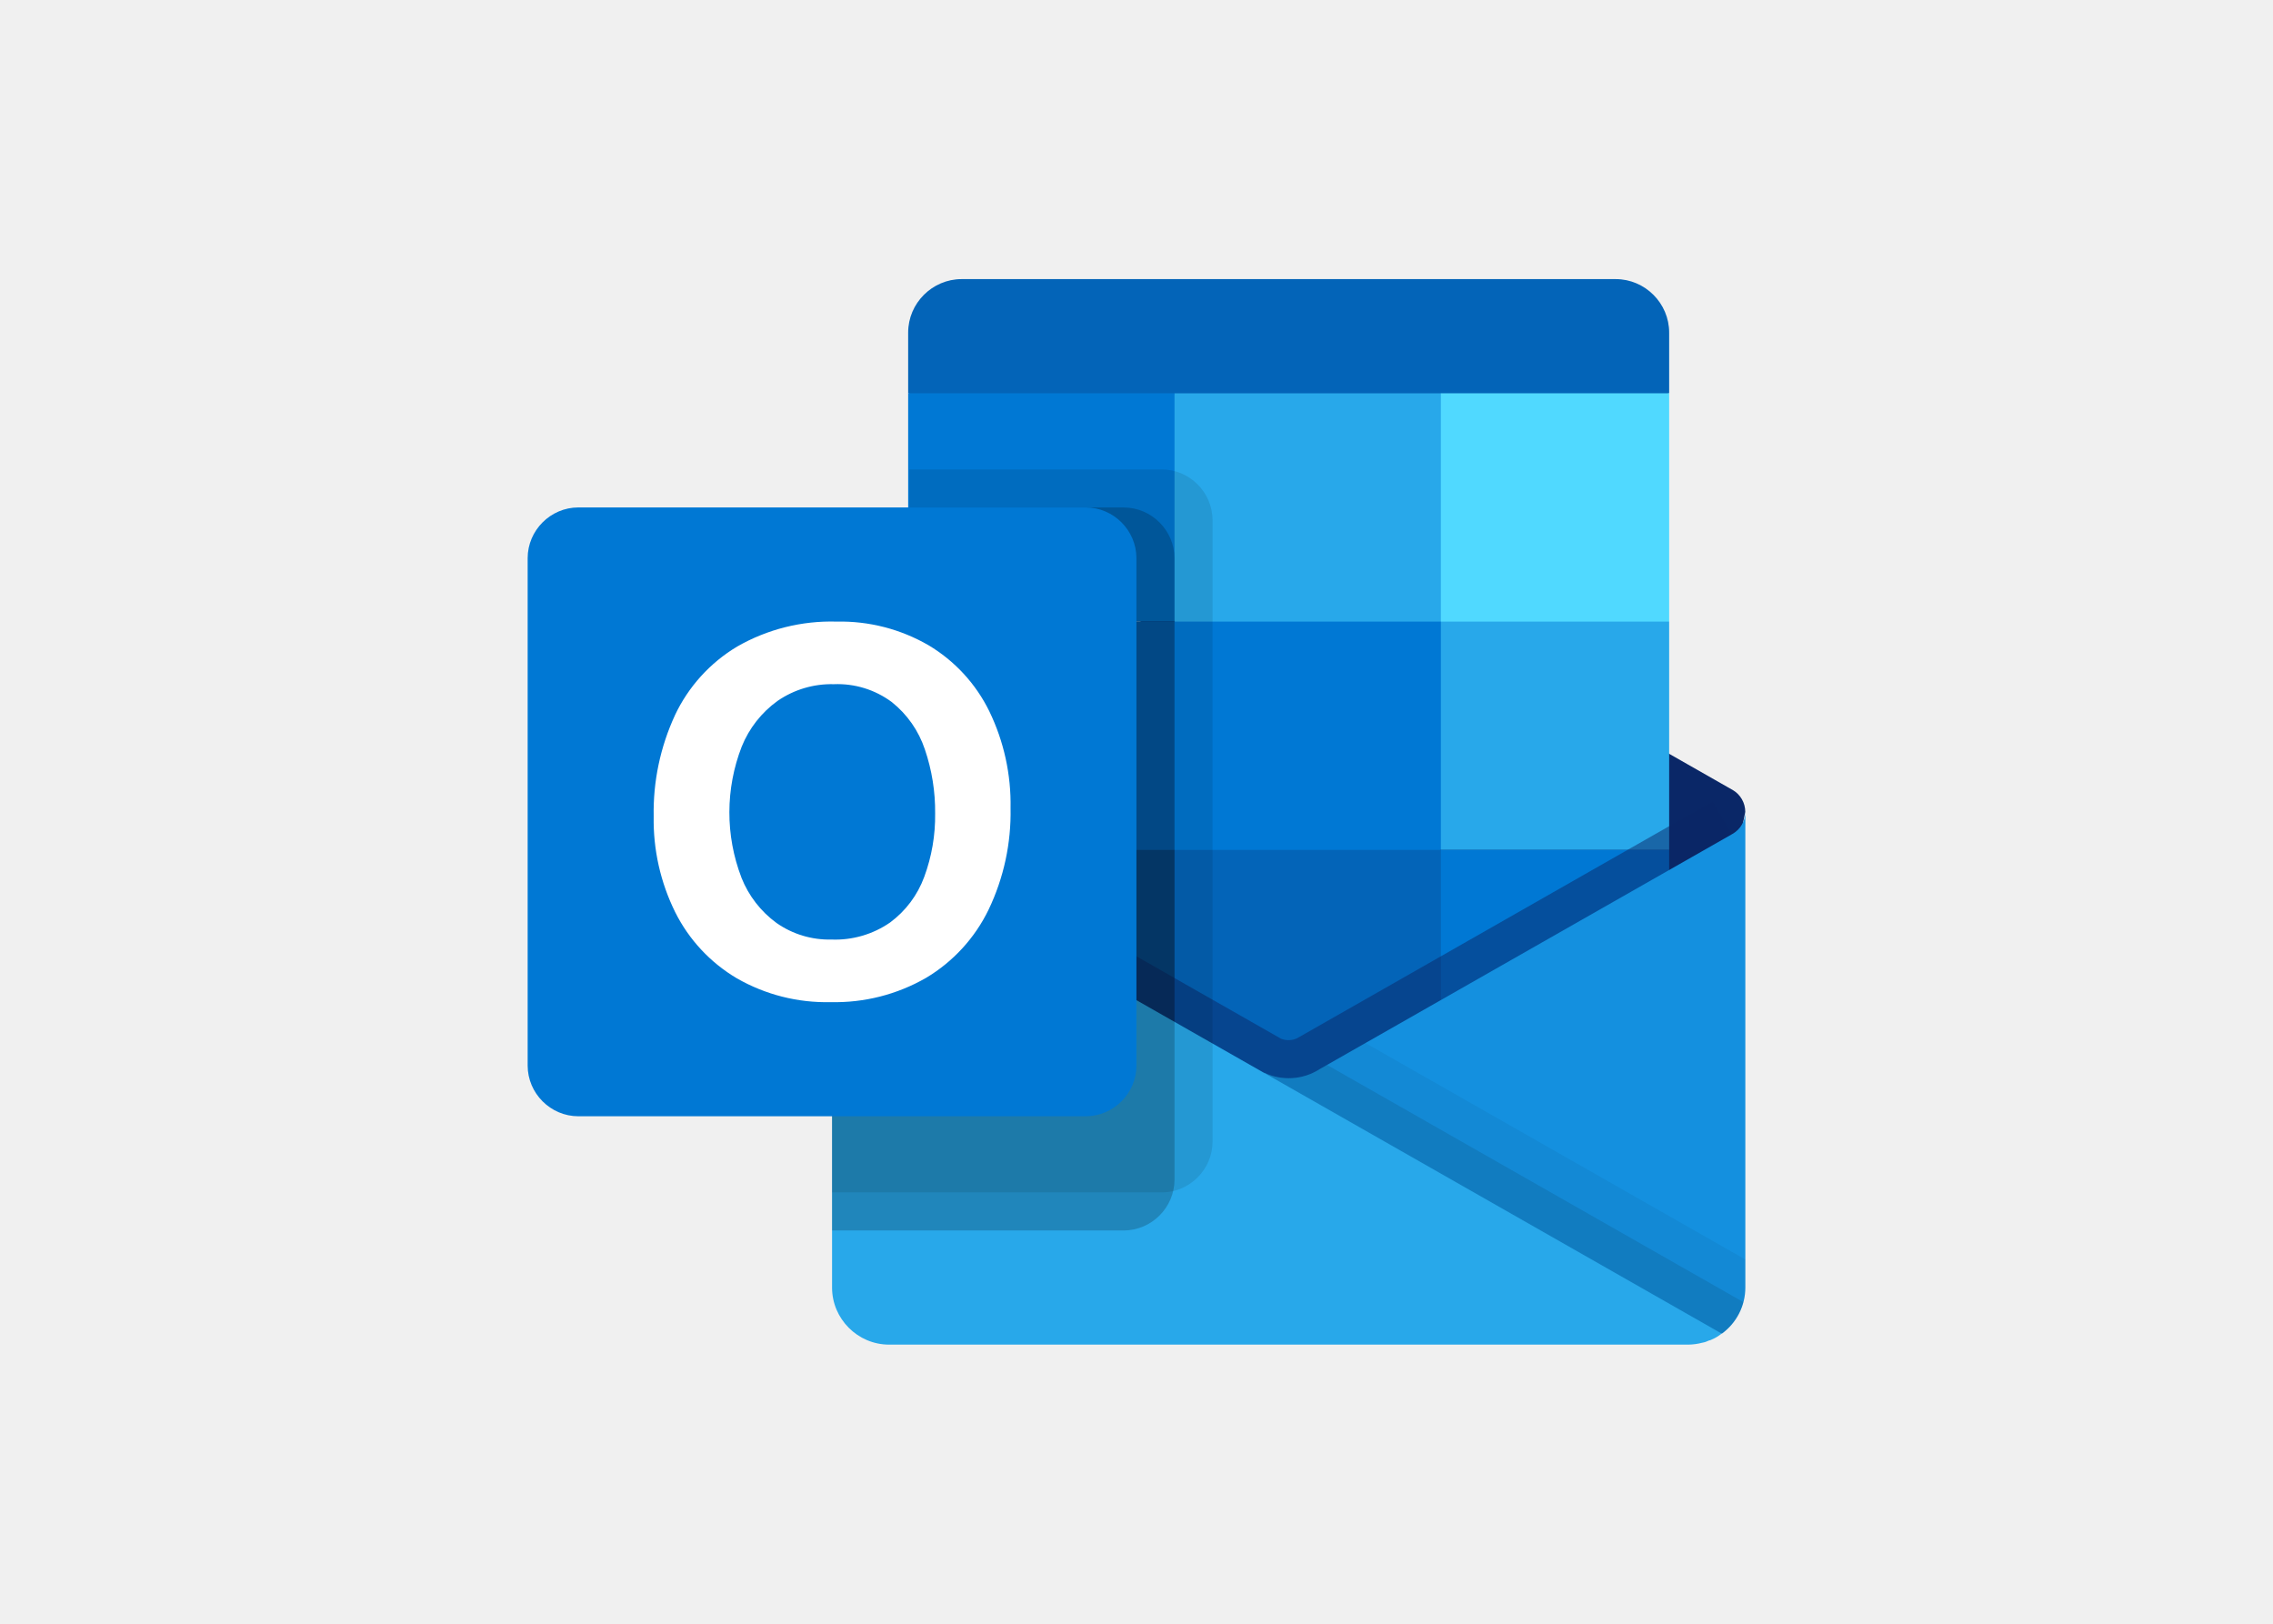
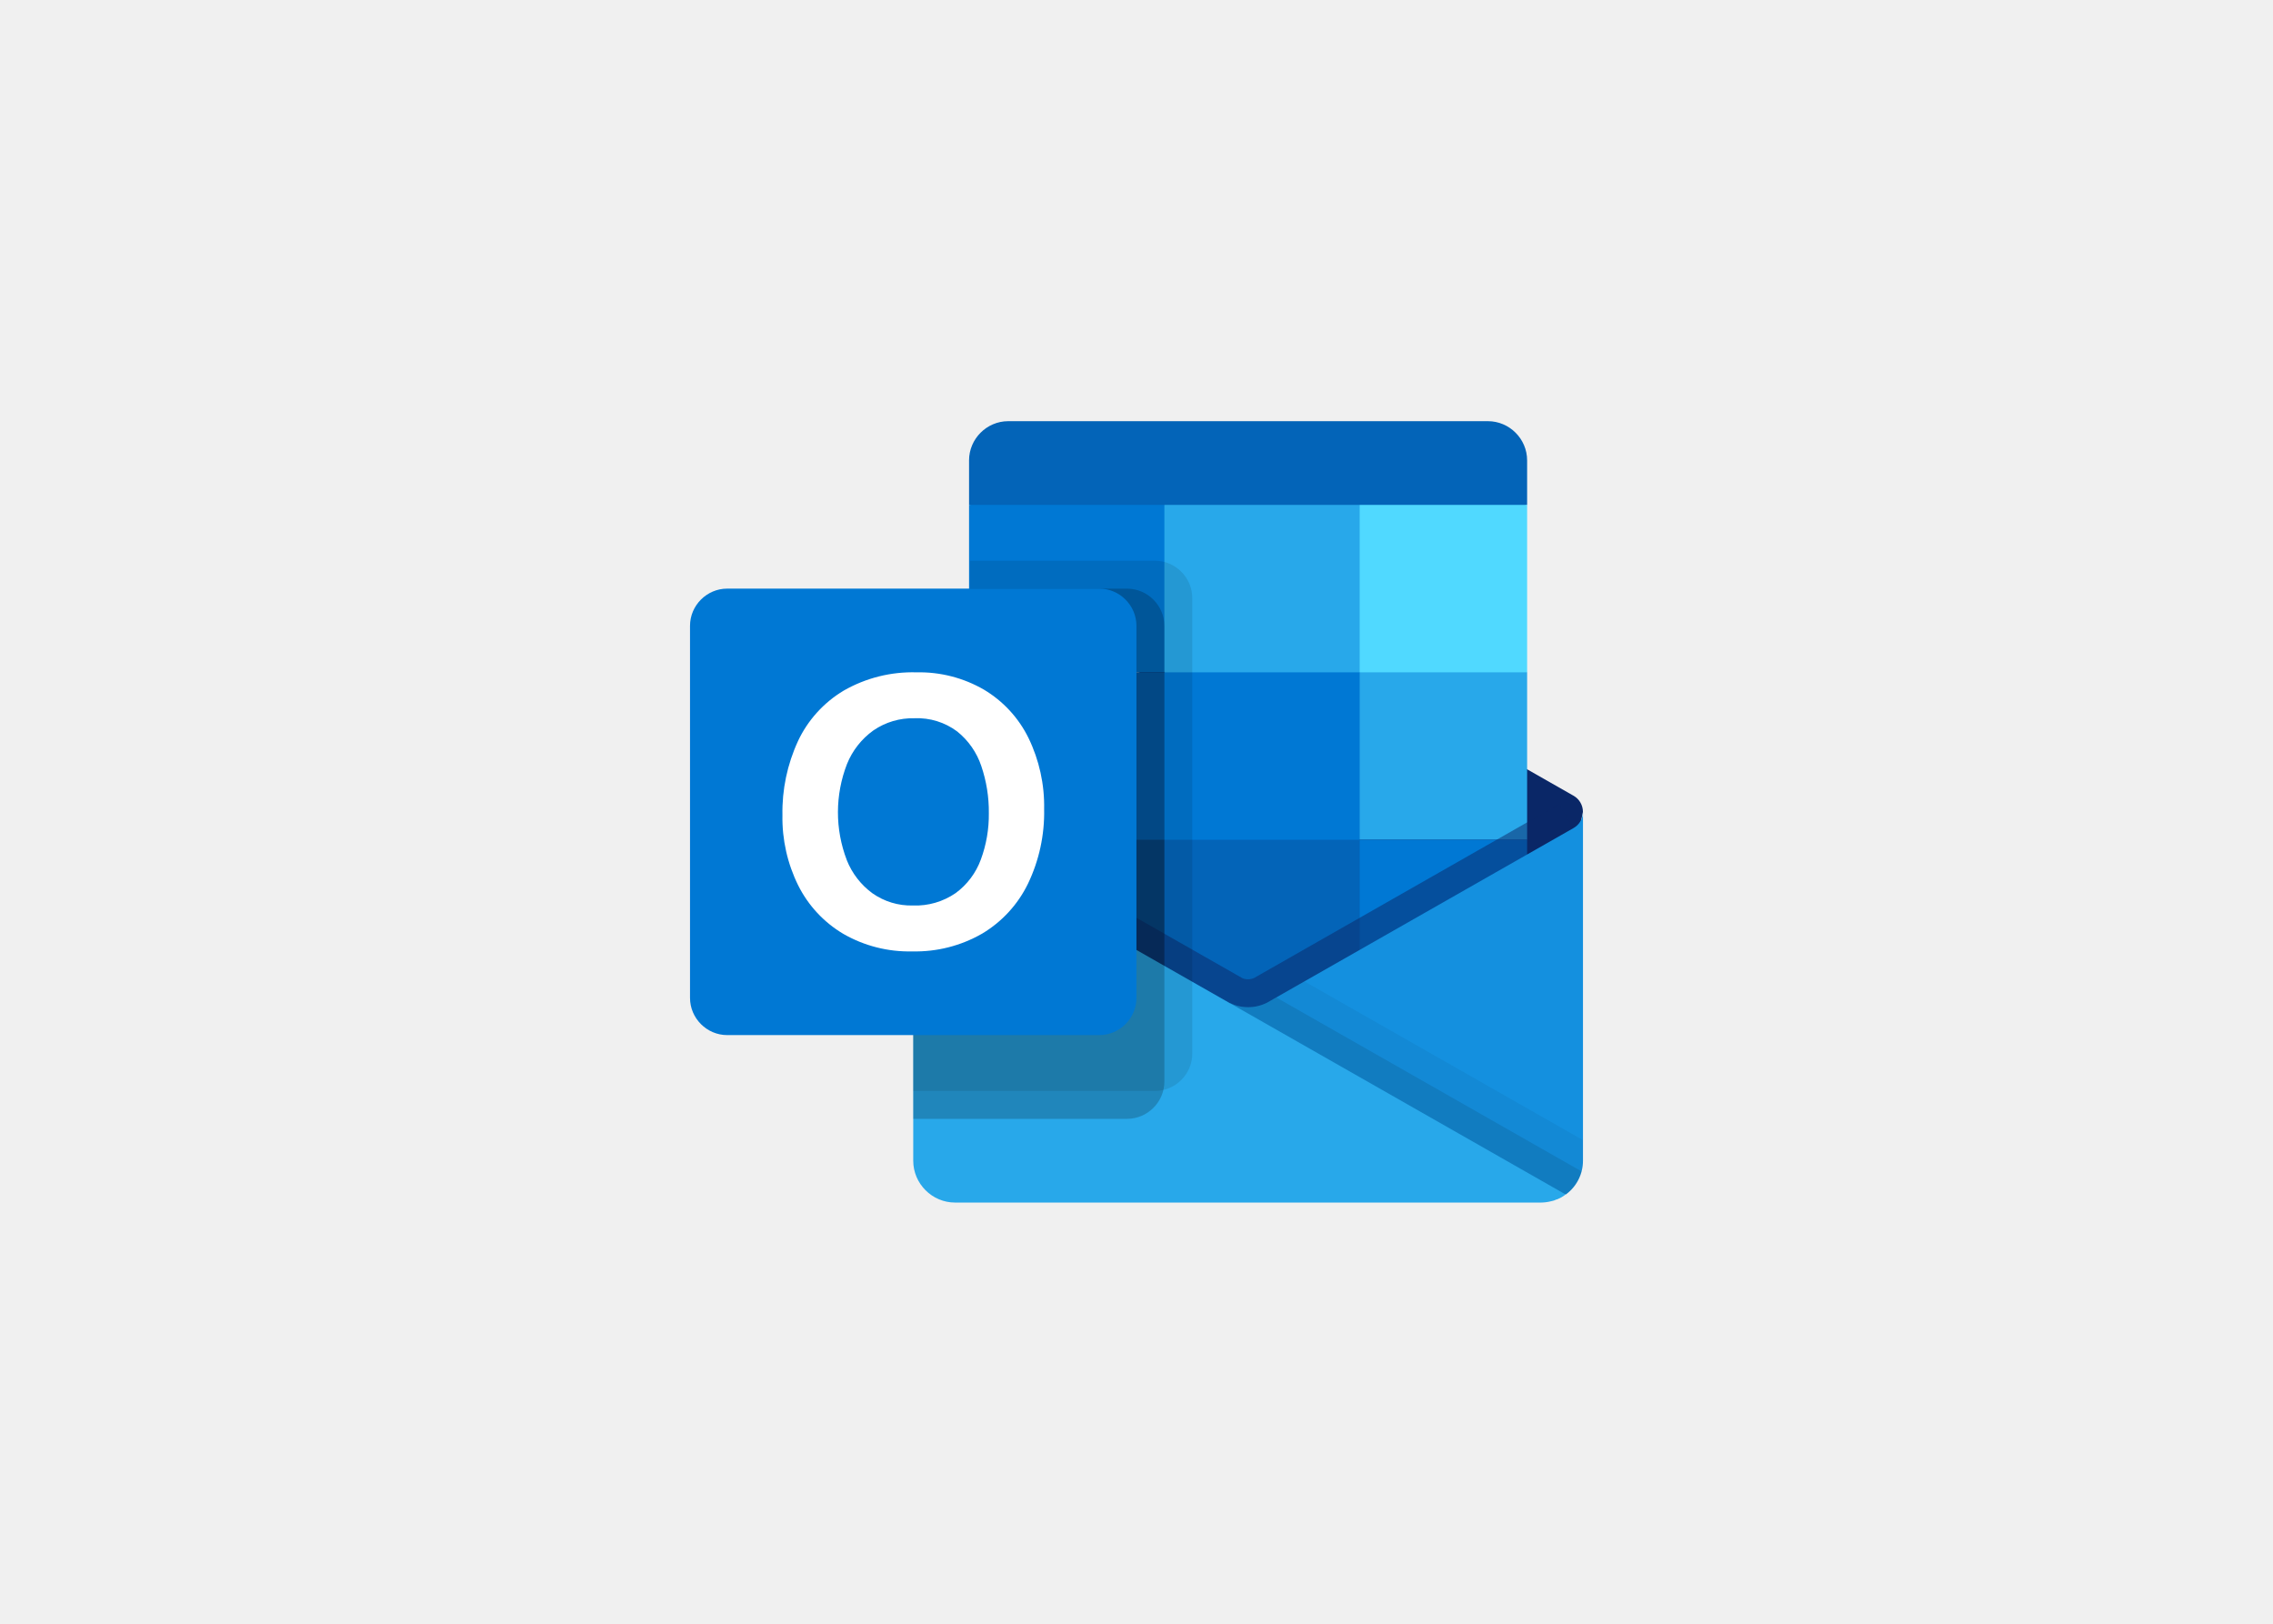
<svg xmlns="http://www.w3.org/2000/svg" width="100%" height="100%" viewBox="0 0 560 400" version="1.1" xml:space="preserve" style="fill-rule:evenodd;clip-rule:evenodd;stroke-linejoin:round;stroke-miterlimit:1.414;">
  <g>
-     <path d="M398.071,68.758l-161.165,0c-7.22,0 -13.162,5.942 -13.162,13.162l0,14.961l90.838,28.124l96.65,-28.124l0,-14.961c0,-7.22 -5.941,-13.162 -13.161,-13.162Z" style="fill:#0364b8;fill-rule:nonzero;" />
-     <path d="M426.7,213.171c1.373,-4.316 2.469,-8.715 3.281,-13.171c0.001,-2.229 -1.191,-4.295 -3.121,-5.409l-0.122,-0.066l-0.038,-0.018l-101.6,-57.878c-0.438,-0.284 -0.892,-0.544 -1.359,-0.778c-3.934,-1.951 -8.562,-1.951 -12.496,0c-0.467,0.234 -0.921,0.493 -1.359,0.778l-101.6,57.878l-0.038,0.018l-0.122,0.066c-1.93,1.114 -3.122,3.18 -3.121,5.409c0.812,4.456 1.908,8.855 3.281,13.171l107.73,78.792l110.684,-78.792Z" style="fill:#0a2767;fill-rule:nonzero;" />
-     <path d="M354.986,96.881l-65.621,0l-18.946,28.124l18.946,28.123l65.621,56.246l56.246,0l0,-56.246l-56.246,-56.247Z" style="fill:#28a8ea;fill-rule:nonzero;" />
-     <rect x="223.744" y="96.881" width="65.621" height="56.246" style="fill:#0078d4;fill-rule:nonzero;" />
-     <rect x="354.986" y="96.881" width="56.246" height="56.246" style="fill:#50d9ff;fill-rule:nonzero;" />
-     <path d="M354.986,209.374l-65.621,-56.246l-65.621,0l0,56.246l65.621,56.247l101.544,16.574l-35.923,-72.821Z" style="fill:#0364b8;fill-rule:nonzero;" />
-     <path d="M224.035,96.881l187.197,0" style="fill:none;" />
-     <rect x="289.365" y="153.128" width="65.621" height="56.246" style="fill:#0078d4;fill-rule:nonzero;" />
-     <rect x="223.744" y="209.374" width="65.621" height="56.246" style="fill:#064a8c;fill-rule:nonzero;" />
-     <rect x="354.986" y="209.374" width="56.246" height="56.246" style="fill:#0078d4;fill-rule:nonzero;" />
-     <path d="M319.279,286.413l-110.562,-80.62l4.631,-8.146c0,0 100.728,57.371 102.265,58.234c1.274,0.511 2.705,0.47 3.947,-0.113c1.434,-0.806 102.481,-58.402 102.481,-58.402l4.65,8.146l-107.412,80.901Z" style="fill:#0a2767;fill-opacity:0.5;fill-rule:nonzero;" />
-     <path d="M426.86,205.409l-0.122,0.075l-0.028,0.019l-101.6,57.877c-4.099,2.643 -9.292,2.967 -13.687,0.853l35.388,47.444l77.377,16.846l0,0.038c3.648,-2.639 5.813,-6.878 5.812,-11.381l0,-117.18c0.001,2.229 -1.192,4.295 -3.122,5.409l-0.018,0Z" style="fill:#1490df;fill-rule:nonzero;" />
-     <path d="M429.981,317.18l0,-6.918l-93.585,-53.322l-11.296,6.431c-4.098,2.643 -9.291,2.967 -13.686,0.853l35.388,47.444l77.376,16.846l0,0.037c3.649,-2.639 5.813,-6.878 5.813,-11.38l-0.01,0.009Z" style="fill-opacity:0.05;fill-rule:nonzero;" />
-     <path d="M429.513,320.771l-102.585,-58.441l-1.828,1.041c-4.098,2.643 -9.291,2.967 -13.686,0.853l35.388,47.444l77.376,16.846l0,0.037c2.626,-1.903 4.514,-4.656 5.344,-7.79l-0.009,0.01Z" style="fill-opacity:0.1;fill-rule:nonzero;" />
-     <path d="M208.276,205.531l0,-0.094l-0.093,0l-0.282,-0.187c-1.819,-1.119 -2.924,-3.114 -2.906,-5.25l0,117.18c0,0.006 0,0.013 0,0.019c0,7.704 6.339,14.043 14.043,14.043c0.006,0 0.013,0 0.019,0l196.863,0c1.171,-0.012 2.336,-0.169 3.468,-0.469c0.588,-0.102 1.156,-0.292 1.688,-0.562c0.199,-0.02 0.391,-0.084 0.562,-0.188c0.767,-0.314 1.492,-0.723 2.156,-1.219l0.375,-0.281l-215.893,-122.992Z" style="fill:#28a8ea;fill-rule:nonzero;" />
-     <path d="M298.739,281.248l0,-153.112c-0.02,-6.848 -5.648,-12.476 -12.496,-12.496l-62.208,0l0,69.895l-15.759,8.981l-0.037,0.019l-0.122,0.065c-1.93,1.115 -3.122,3.181 -3.122,5.409l0,93.773l0,-0.038l81.248,0c6.848,-0.02 12.476,-5.649 12.496,-12.496Z" style="fill-opacity:0.1;fill-rule:nonzero;" />
-     <path d="M289.365,290.622l0,-153.112c-0.02,-6.847 -5.649,-12.475 -12.496,-12.496l-52.834,0l0,60.521l-15.759,8.981l-0.037,0.019l-0.122,0.065c-1.93,1.115 -3.122,3.181 -3.122,5.409l0,103.147l0,-0.037l71.874,0c6.847,-0.021 12.476,-5.649 12.496,-12.497Zm0,-18.748l0,-134.364c-0.02,-6.847 -5.649,-12.475 -12.496,-12.496l-52.834,0l0,60.521l-15.759,8.981l-0.037,0.019l-0.122,0.065c-1.93,1.115 -3.122,3.181 -3.122,5.409l0,84.398l0,-0.037l71.874,0c6.847,-0.021 12.476,-5.649 12.496,-12.496Zm-9.374,0l0,-134.364c-0.021,-6.847 -5.649,-12.475 -12.496,-12.496l-43.46,0l0,60.521l-15.759,8.981l-0.037,0.019l-0.122,0.065c-1.93,1.115 -3.122,3.181 -3.122,5.409l0,84.398l0,-0.037l62.5,0c6.847,-0.021 12.475,-5.649 12.496,-12.496Z" style="fill-opacity:0.2;fill-rule:nonzero;" />
-     <path d="M142.496,125.005l124.989,0c6.855,0 12.496,5.641 12.496,12.496l0,124.989c0,6.855 -5.641,12.496 -12.496,12.496l-124.989,0c-6.855,0 -12.496,-5.641 -12.496,-12.496l0,-124.989c0,-6.855 5.641,-12.496 12.496,-12.496Z" style="fill:#0078d4;fill-rule:nonzero;" />
-     <path d="M166.251,176.264c3.32,-7.076 8.682,-12.999 15.393,-17.005c7.435,-4.257 15.903,-6.378 24.467,-6.131c7.933,-0.174 15.762,1.837 22.63,5.812c6.462,3.848 11.667,9.494 14.98,16.246c3.608,7.44 5.407,15.628 5.25,23.895c0.175,8.642 -1.678,17.205 -5.409,25.002c-3.386,6.992 -8.748,12.84 -15.421,16.818c-7.134,4.1 -15.257,6.166 -23.483,5.971c-8.104,0.193 -16.107,-1.84 -23.136,-5.878c-6.513,-3.855 -11.78,-9.506 -15.168,-16.274c-3.631,-7.333 -5.451,-15.432 -5.306,-23.614c-0.16,-8.567 1.622,-17.061 5.212,-24.842l-0.009,0Zm16.405,39.916c1.771,4.474 4.775,8.356 8.662,11.193c3.957,2.77 8.699,4.199 13.527,4.078c5.143,0.203 10.214,-1.271 14.446,-4.2c3.84,-2.836 6.765,-6.739 8.409,-11.221c1.849,-4.996 2.761,-10.291 2.691,-15.618c0.057,-5.373 -0.799,-10.718 -2.531,-15.805c-1.527,-4.579 -4.347,-8.62 -8.119,-11.633c-4.12,-3.076 -9.177,-4.639 -14.314,-4.425c-4.933,-0.128 -9.781,1.31 -13.846,4.106c-3.961,2.846 -7.031,6.761 -8.85,11.287c-4.023,10.362 -4.046,21.86 -0.066,32.238l-0.009,0Z" style="fill:#fff;fill-rule:nonzero;" />
-     <rect x="130" y="50.009" width="299.981" height="299.981" style="fill:none;" />
+     <path d="M366.585,103.756l-118.187,0c-5.295,0 -9.652,4.357 -9.652,9.652l0,10.971l66.614,20.625l70.877,-20.625l0,-10.971c0,-5.295 -4.357,-9.652 -9.652,-9.652Z" style="fill:#0364b8;fill-rule:nonzero;" />
+     <path d="M387.58,209.659c1.007,-3.165 1.811,-6.391 2.406,-9.659c0.001,-1.635 -0.873,-3.15 -2.289,-3.967l-0.089,-0.048l-0.028,-0.013l-74.507,-42.444c-0.321,-0.208 -0.654,-0.399 -0.996,-0.571c-2.885,-1.43 -6.279,-1.43 -9.164,0c-0.342,0.172 -0.675,0.362 -0.997,0.571l-74.506,42.444l-0.028,0.013l-0.09,0.048c-1.415,0.817 -2.289,2.332 -2.288,3.967c0.595,3.268 1.399,6.494 2.406,9.659l79.002,57.78l81.168,-57.78Z" style="fill:#0a2767;fill-rule:nonzero;" />
+     <path d="M334.99,124.379l-48.122,0l-13.894,20.625l13.894,20.623l48.122,41.247l41.247,0l0,-41.247l-41.247,-41.248Z" style="fill:#28a8ea;fill-rule:nonzero;" />
+     <rect x="238.746" y="124.379" width="48.122" height="41.247" style="fill:#0078d4;" />
+     <rect x="334.99" y="124.379" width="41.247" height="41.247" style="fill:#50d9ff;" />
+     <path d="M334.99,206.874l-48.122,-41.247l-48.122,0l0,41.247l48.122,41.248l74.465,12.154l-26.343,-53.402Z" style="fill:#0364b8;fill-rule:nonzero;" />
+     <path d="M238.959,124.379l137.278,0" style="fill:none;" />
+     <rect x="286.868" y="165.627" width="48.122" height="41.247" style="fill:#0078d4;" />
+     <rect x="238.746" y="206.874" width="48.122" height="41.247" style="fill:#064a8c;" />
+     <rect x="334.99" y="206.874" width="41.247" height="41.247" style="fill:#0078d4;" />
+     <path d="M308.805,263.369l-81.079,-59.121l3.396,-5.974c0,0 73.867,42.072 74.994,42.705c0.934,0.375 1.984,0.345 2.895,-0.083c1.051,-0.591 75.152,-42.828 75.152,-42.828l3.41,5.974l-78.768,59.327Z" style="fill:#0a2767;fill-opacity:0.498;fill-rule:nonzero;" />
+     <path d="M387.697,203.966l-0.089,0.055l-0.021,0.014l-74.506,42.444c-3.006,1.938 -6.814,2.175 -10.037,0.625l25.951,34.792l56.743,12.354l0,0.028c2.675,-1.935 4.263,-5.044 4.262,-8.346l0,-85.932c0.001,1.634 -0.874,3.15 -2.289,3.966l-0.014,0Z" style="fill:#1490df;fill-rule:nonzero;" />
+     <path d="M389.986,285.932l0,-5.073l-68.629,-39.103l-8.284,4.716c-3.005,1.938 -6.813,2.176 -10.036,0.625l25.951,34.793l56.743,12.353l0,0.028c2.675,-1.936 4.262,-5.044 4.262,-8.346l-0.007,0.007Z" style="fill-opacity:0.047;fill-rule:nonzero;" />
+     <path d="M389.643,288.565l-75.229,-42.856l-1.341,0.763c-3.005,1.938 -6.813,2.176 -10.036,0.625l25.951,34.793l56.743,12.353l0,0.028c1.925,-1.396 3.31,-3.415 3.918,-5.713l-0.006,0.007Z" style="fill-opacity:0.098;fill-rule:nonzero;" />
+     <path d="M227.402,204.056l0,-0.069l-0.068,0l-0.207,-0.137c-1.334,-0.821 -2.144,-2.284 -2.131,-3.85l0,85.946c0,5.649 4.649,10.298 10.299,10.298l144.38,0c0.858,-0.009 1.713,-0.124 2.543,-0.344c0.431,-0.075 0.848,-0.214 1.238,-0.412c0.146,-0.015 0.286,-0.062 0.412,-0.138c0.562,-0.23 1.094,-0.53 1.581,-0.894l0.275,-0.206l-158.322,-90.194Z" style="fill:#28a8ea;fill-rule:nonzero;" />
+     <path d="M293.742,259.582l0,-112.282c-0.015,-5.022 -4.142,-9.149 -9.164,-9.164l-45.619,0l0,51.256l-11.557,6.586l-0.027,0.014l-0.089,0.048c-1.416,0.818 -2.29,2.333 -2.29,3.966l0,68.767l0,-0.028l59.582,0c5.022,-0.014 9.149,-4.142 9.164,-9.163Z" style="fill-opacity:0.098;fill-rule:nonzero;" />
+     <path d="M286.868,266.456l0,-112.282c-0.015,-5.021 -4.143,-9.148 -9.164,-9.164l-38.745,0l0,44.382l-11.557,6.586l-0.027,0.014l-0.089,0.048c-1.416,0.818 -2.29,2.333 -2.29,3.966l0,75.642l0,-0.028l52.708,0c5.021,-0.015 9.149,-4.142 9.164,-9.164Zm0,-13.749l0,-98.533c-0.015,-5.021 -4.143,-9.148 -9.164,-9.164l-38.745,0l0,44.382l-11.557,6.586l-0.027,0.014l-0.089,0.048c-1.416,0.818 -2.29,2.333 -2.29,3.966l0,61.892l0,-0.027l52.708,0c5.021,-0.015 9.149,-4.142 9.164,-9.164Zm-6.875,0l0,-98.533c-0.015,-5.021 -4.142,-9.148 -9.163,-9.164l-31.871,0l0,44.382l-11.557,6.586l-0.027,0.014l-0.089,0.048c-1.416,0.818 -2.29,2.333 -2.29,3.966l0,61.892l0,-0.027l45.834,0c5.021,-0.015 9.148,-4.142 9.163,-9.164Z" style="fill-opacity:0.2;fill-rule:nonzero;" />
+     <path d="M179.164,145.004l91.658,0c5.027,0 9.164,4.136 9.164,9.163l0,91.659c0,5.027 -4.137,9.164 -9.164,9.164l-91.658,0c-5.027,0 -9.164,-4.137 -9.164,-9.164l0,-91.659c0,-5.027 4.137,-9.163 9.164,-9.163Z" style="fill:#0078d4;fill-rule:nonzero;" />
+     <path d="M196.584,182.593c2.435,-5.189 6.367,-9.532 11.288,-12.47c5.453,-3.122 11.662,-4.677 17.943,-4.496c5.817,-0.128 11.559,1.347 16.595,4.262c4.739,2.822 8.556,6.962 10.985,11.914c2.646,5.456 3.966,11.46 3.85,17.523c0.129,6.337 -1.23,12.617 -3.966,18.335c-2.483,5.127 -6.415,9.416 -11.309,12.333c-5.232,3.007 -11.188,4.522 -17.221,4.379c-5.943,0.141 -11.812,-1.35 -16.966,-4.311c-4.776,-2.827 -8.639,-6.971 -11.123,-11.934c-2.663,-5.378 -3.998,-11.317 -3.891,-17.317c-0.118,-6.283 1.189,-12.511 3.822,-18.218l-0.007,0Zm12.03,29.272c1.299,3.281 3.502,6.128 6.353,8.208c2.901,2.032 6.379,3.08 9.919,2.991c3.772,0.149 7.491,-0.932 10.594,-3.08c2.816,-2.08 4.961,-4.942 6.167,-8.229c1.356,-3.664 2.024,-7.547 1.973,-11.453c0.042,-3.94 -0.586,-7.86 -1.856,-11.59c-1.12,-3.358 -3.188,-6.322 -5.954,-8.531c-3.021,-2.256 -6.73,-3.402 -10.497,-3.245c-3.617,-0.094 -7.173,0.96 -10.154,3.011c-2.904,2.087 -5.156,4.958 -6.49,8.277c-2.95,7.599 -2.967,16.031 -0.048,23.641l-0.007,0Z" style="fill:#fff;fill-rule:nonzero;" />
+     <rect x="170" y="90.006" width="219.986" height="219.986" style="fill:none;" />
  </g>
</svg>
